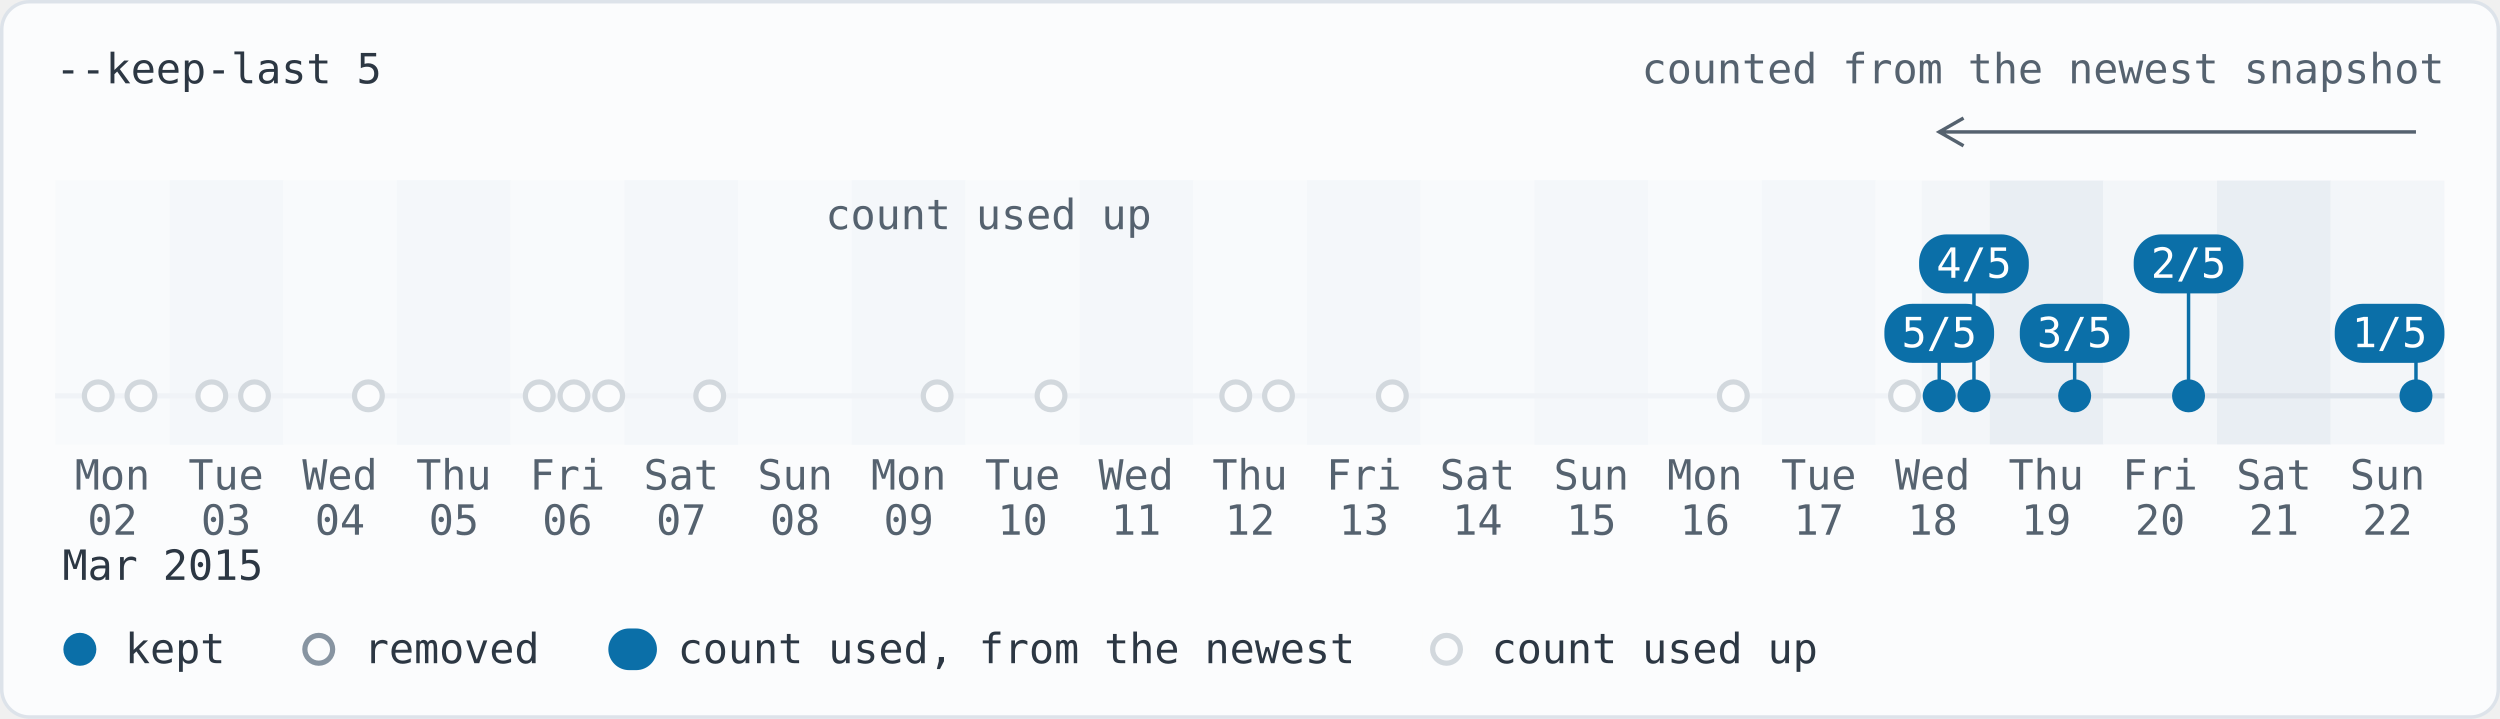
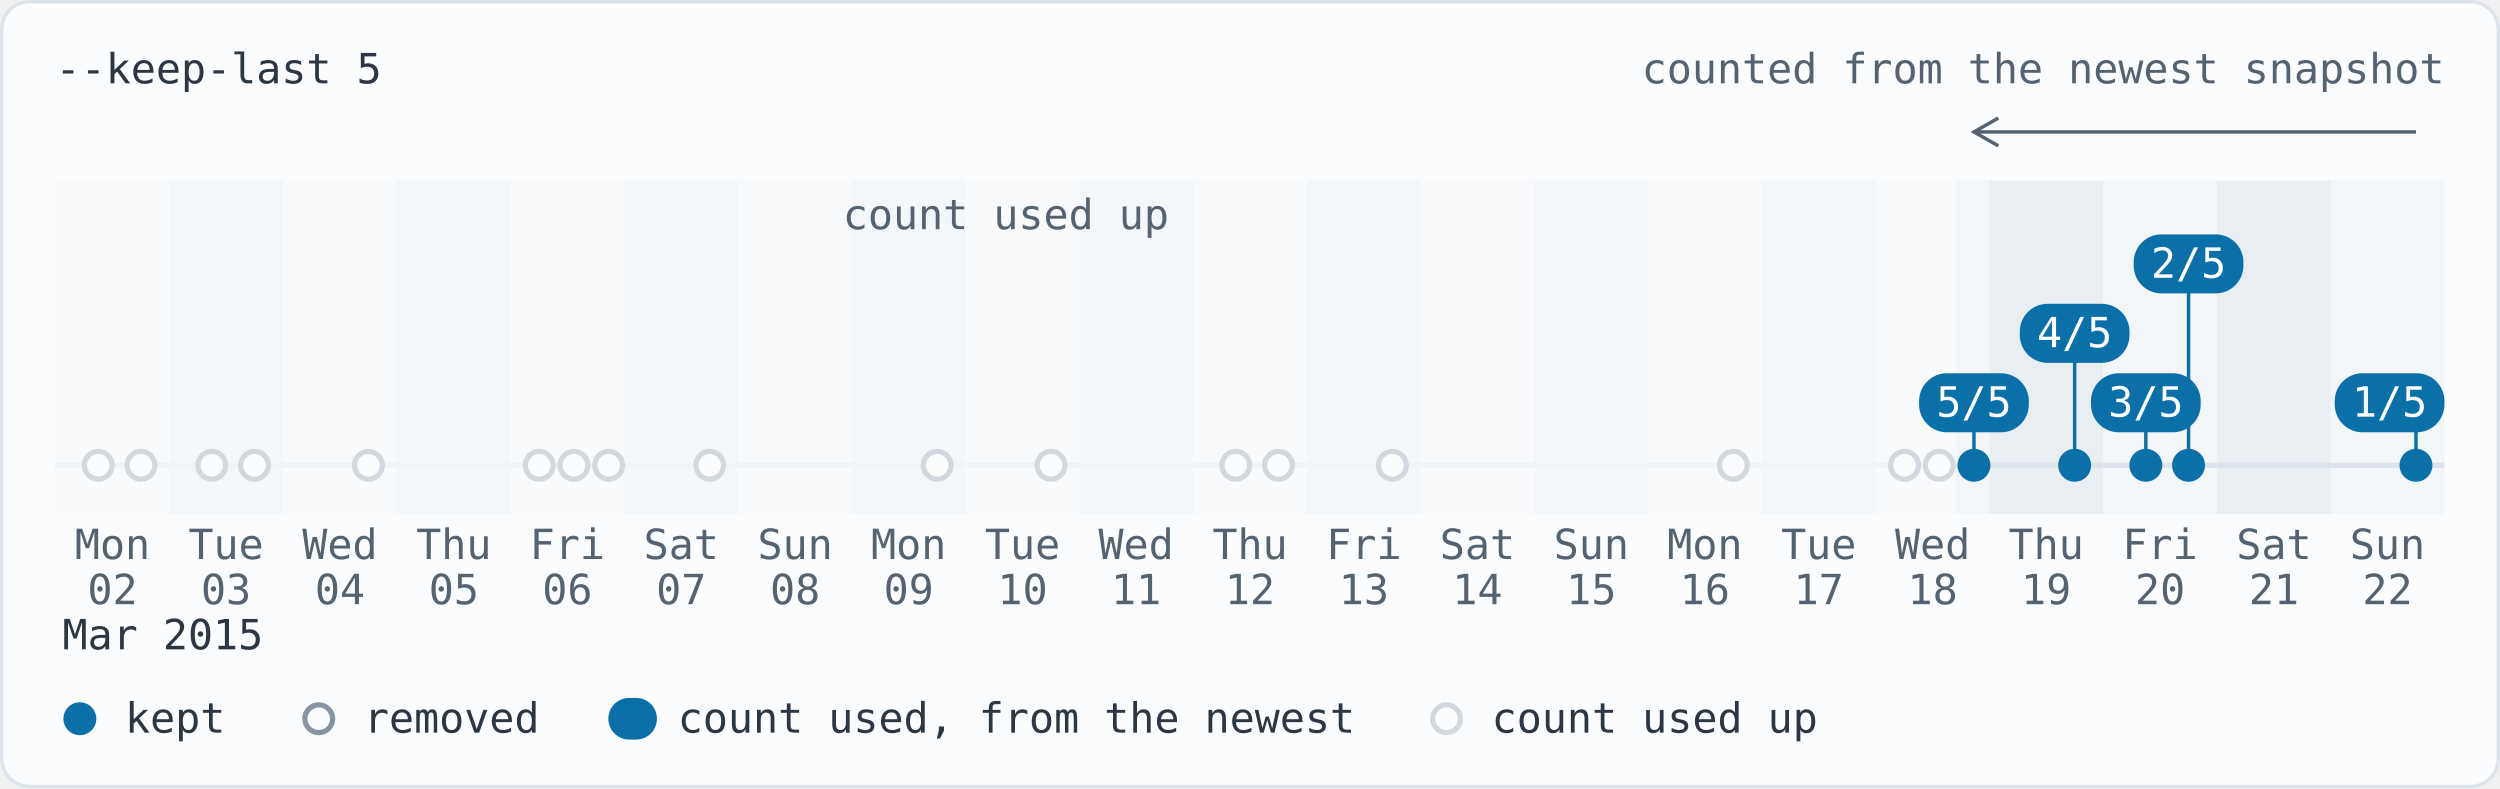
- <svg xmlns="http://www.w3.org/2000/svg" viewBox="0 0 720.0 207.0" width="720.0" height="207.0" role="img">
+ <svg xmlns="http://www.w3.org/2000/svg" viewBox="0 0 720.0 227.0" width="720.0" height="227.0" role="img">
  <style>
text { font-family: ui-monospace, SFMono-Regular, Menlo, Consolas, monospace; font-size: 12px; fill: #2c3743; }
.muted { fill: #55626f; }
.bg { fill: #fbfcfd; stroke: #dde3ea; }
.band, .lane { fill: #f3f6f9; }
.band2 { fill: #e9eef3; }
.fade { fill: #fbfcfd; opacity: 0.65; }
.axis, .sep { stroke: #dde3ea; stroke-width: 1.5; }
.kept { fill: #0b6fa8; stroke: #0b6fa8; stroke-width: 1.5; }
.removed { fill: #fbfcfd; stroke: #8794a1; stroke-width: 1.5; }
.snap { fill: #8794a1; }
.pill { fill: #0b6fa8; }
.on-pill { fill: #ffffff; }
.lead { stroke: #0b6fa8; stroke-width: 1; }
.arrow { stroke: #55626f; fill: none; }
.win { fill: #0b6fa8; fill-opacity: 0.1; stroke: #0b6fa8; stroke-width: 1.5; stroke-dasharray: 5 4; }
.hatch { fill: url(#hatch); }
.hatch-line { stroke: #c3ccd6; stroke-width: 1.5; }
@media (prefers-color-scheme: dark) {
  text { fill: #b4c0cd; }
  .muted { fill: #93a0ae; }
  .bg { fill: #0a0e13; stroke: #232b35; }
  .band, .lane { fill: #10161c; }
  .band2 { fill: #161d25; }
  .fade { fill: #0a0e13; }
  .axis, .sep { stroke: #232b35; }
  .kept { fill: #8be4f5; stroke: #8be4f5; }
  .removed { fill: #0a0e13; stroke: #6b7785; }
  .snap { fill: #6b7785; }
  .pill { fill: #8be4f5; }
  .on-pill { fill: #0a0e13; }
  .lead { stroke: #8be4f5; }
  .arrow { stroke: #93a0ae; }
  .win { fill: #8be4f5; stroke: #8be4f5; }
  .hatch-line { stroke: #3a4552; }
}
</style>
  <defs>
    <pattern id="hatch" width="6" height="6" patternUnits="userSpaceOnUse" patternTransform="rotate(45)">
      <line x1="0" y1="0" x2="0" y2="6" class="hatch-line" />
    </pattern>
  </defs>
-   <rect x="0.5" y="0.5" width="719.0" height="206.0" rx="8" class="bg" />
+   <rect x="0.5" y="0.5" width="719.0" height="226.0" rx="8" class="bg" />
  <text x="16.0" y="24.0" class="" text-anchor="start">--keep-last 5</text>
  <text x="704.0" y="24.0" class="muted" text-anchor="end">counted from the newest snapshot</text>
-   <path d="M 695.8 38 H 558.5 m 7 -4 l -7 4 l 7 4" class="arrow" />
-   <rect x="16.0" y="52.0" width="32.8" height="76.0" class="band" />
-   <rect x="48.8" y="52.0" width="32.8" height="76.0" class="band2" />
-   <rect x="81.5" y="52.0" width="32.8" height="76.0" class="band" />
-   <rect x="114.3" y="52.0" width="32.8" height="76.0" class="band2" />
-   <rect x="147.0" y="52.0" width="32.8" height="76.0" class="band" />
-   <rect x="179.8" y="52.0" width="32.8" height="76.0" class="band2" />
-   <rect x="212.6" y="52.0" width="32.8" height="76.0" class="band" />
-   <rect x="245.3" y="52.0" width="32.8" height="76.0" class="band2" />
-   <rect x="278.1" y="52.0" width="32.8" height="76.0" class="band" />
-   <rect x="310.9" y="52.0" width="32.8" height="76.0" class="band2" />
-   <rect x="343.6" y="52.0" width="32.8" height="76.0" class="band" />
-   <rect x="376.4" y="52.0" width="32.8" height="76.0" class="band2" />
-   <rect x="409.1" y="52.0" width="32.8" height="76.0" class="band" />
-   <rect x="441.9" y="52.0" width="32.8" height="76.0" class="band2" />
-   <rect x="474.7" y="52.0" width="32.8" height="76.0" class="band" />
-   <rect x="507.4" y="52.0" width="32.8" height="76.0" class="band2" />
-   <rect x="540.2" y="52.0" width="32.8" height="76.0" class="band" />
-   <rect x="573.0" y="52.0" width="32.8" height="76.0" class="band2" />
-   <rect x="605.7" y="52.0" width="32.8" height="76.0" class="band" />
-   <rect x="638.5" y="52.0" width="32.8" height="76.0" class="band2" />
-   <rect x="671.2" y="52.0" width="32.8" height="76.0" class="band" />
-   <line x1="16.0" y1="114.0" x2="704.0" y2="114.0" class="axis" />
-   <circle cx="695.8" cy="114.0" r="4.0" class="kept" />
-   <circle cx="630.3" cy="114.0" r="4.0" class="kept" />
-   <circle cx="597.5" cy="114.0" r="4.0" class="kept" />
-   <circle cx="568.5" cy="114.0" r="4.0" class="kept" />
-   <circle cx="558.5" cy="114.0" r="4.0" class="kept" />
-   <circle cx="548.5" cy="114.0" r="4.0" class="removed" />
-   <circle cx="499.2" cy="114.0" r="4.0" class="removed" />
-   <circle cx="401.0" cy="114.0" r="4.0" class="removed" />
-   <circle cx="368.2" cy="114.0" r="4.0" class="removed" />
-   <circle cx="355.9" cy="114.0" r="4.0" class="removed" />
-   <circle cx="302.7" cy="114.0" r="4.0" class="removed" />
-   <circle cx="269.9" cy="114.0" r="4.0" class="removed" />
-   <circle cx="204.4" cy="114.0" r="4.0" class="removed" />
-   <circle cx="175.3" cy="114.0" r="4.0" class="removed" />
-   <circle cx="165.3" cy="114.0" r="4.0" class="removed" />
-   <circle cx="155.3" cy="114.0" r="4.0" class="removed" />
-   <circle cx="106.1" cy="114.0" r="4.0" class="removed" />
-   <circle cx="73.3" cy="114.0" r="4.0" class="removed" />
-   <circle cx="61.0" cy="114.0" r="4.0" class="removed" />
-   <circle cx="40.6" cy="114.0" r="4.0" class="removed" />
-   <circle cx="28.3" cy="114.0" r="4.0" class="removed" />
-   <rect x="16.0" y="52.0" width="537.5" height="76.0" class="fade" />
-   <text x="284.7" y="66.0" class="muted" text-anchor="middle">count used up</text>
-   <line x1="695.8" y1="96.0" x2="695.8" y2="110.0" class="lead" />
-   <rect x="672.4" y="87.5" width="31.6" height="17.0" rx="8" class="pill" />
-   <text x="688.2" y="100.0" class="on-pill" text-anchor="middle">1/5</text>
-   <line x1="630.3" y1="76.0" x2="630.3" y2="110.0" class="lead" />
+   <path d="M 695.8 38 H 568.5 m 7 -4 l -7 4 l 7 4" class="arrow" />
+   <rect x="16.0" y="52.0" width="32.8" height="96.0" class="band" />
+   <rect x="48.8" y="52.0" width="32.8" height="96.0" class="band2" />
+   <rect x="81.5" y="52.0" width="32.8" height="96.0" class="band" />
+   <rect x="114.3" y="52.0" width="32.8" height="96.0" class="band2" />
+   <rect x="147.0" y="52.0" width="32.8" height="96.0" class="band" />
+   <rect x="179.8" y="52.0" width="32.8" height="96.0" class="band2" />
+   <rect x="212.6" y="52.0" width="32.8" height="96.0" class="band" />
+   <rect x="245.3" y="52.0" width="32.8" height="96.0" class="band2" />
+   <rect x="278.1" y="52.0" width="32.8" height="96.0" class="band" />
+   <rect x="310.9" y="52.0" width="32.8" height="96.0" class="band2" />
+   <rect x="343.6" y="52.0" width="32.8" height="96.0" class="band" />
+   <rect x="376.4" y="52.0" width="32.8" height="96.0" class="band2" />
+   <rect x="409.1" y="52.0" width="32.8" height="96.0" class="band" />
+   <rect x="441.9" y="52.0" width="32.8" height="96.0" class="band2" />
+   <rect x="474.7" y="52.0" width="32.8" height="96.0" class="band" />
+   <rect x="507.4" y="52.0" width="32.8" height="96.0" class="band2" />
+   <rect x="540.2" y="52.0" width="32.8" height="96.0" class="band" />
+   <rect x="573.0" y="52.0" width="32.8" height="96.0" class="band2" />
+   <rect x="605.7" y="52.0" width="32.8" height="96.0" class="band" />
+   <rect x="638.5" y="52.0" width="32.8" height="96.0" class="band2" />
+   <rect x="671.2" y="52.0" width="32.8" height="96.0" class="band" />
+   <line x1="16.0" y1="134.0" x2="704.0" y2="134.0" class="axis" />
+   <circle cx="695.8" cy="134.0" r="4.0" class="kept" />
+   <circle cx="630.3" cy="134.0" r="4.0" class="kept" />
+   <circle cx="618.0" cy="134.0" r="4.0" class="kept" />
+   <circle cx="597.5" cy="134.0" r="4.0" class="kept" />
+   <circle cx="568.5" cy="134.0" r="4.0" class="kept" />
+   <circle cx="558.5" cy="134.0" r="4.0" class="removed" />
+   <circle cx="548.5" cy="134.0" r="4.0" class="removed" />
+   <circle cx="499.2" cy="134.0" r="4.0" class="removed" />
+   <circle cx="401.0" cy="134.0" r="4.0" class="removed" />
+   <circle cx="368.2" cy="134.0" r="4.0" class="removed" />
+   <circle cx="355.9" cy="134.0" r="4.0" class="removed" />
+   <circle cx="302.7" cy="134.0" r="4.0" class="removed" />
+   <circle cx="269.9" cy="134.0" r="4.0" class="removed" />
+   <circle cx="204.4" cy="134.0" r="4.0" class="removed" />
+   <circle cx="175.3" cy="134.0" r="4.0" class="removed" />
+   <circle cx="165.3" cy="134.0" r="4.0" class="removed" />
+   <circle cx="155.3" cy="134.0" r="4.0" class="removed" />
+   <circle cx="106.1" cy="134.0" r="4.0" class="removed" />
+   <circle cx="73.3" cy="134.0" r="4.0" class="removed" />
+   <circle cx="61.0" cy="134.0" r="4.0" class="removed" />
+   <circle cx="40.6" cy="134.0" r="4.0" class="removed" />
+   <circle cx="28.3" cy="134.0" r="4.0" class="removed" />
+   <rect x="16.0" y="52.0" width="547.5" height="96.0" class="fade" />
+   <text x="289.7" y="66.0" class="muted" text-anchor="middle">count used up</text>
+   <line x1="695.8" y1="116.0" x2="695.8" y2="130.0" class="lead" />
+   <rect x="672.4" y="107.5" width="31.6" height="17.0" rx="8" class="pill" />
+   <text x="688.2" y="120.0" class="on-pill" text-anchor="middle">1/5</text>
+   <line x1="630.3" y1="76.0" x2="630.3" y2="130.0" class="lead" />
  <rect x="614.5" y="67.5" width="31.6" height="17.0" rx="8" class="pill" />
  <text x="630.3" y="80.0" class="on-pill" text-anchor="middle">2/5</text>
-   <line x1="597.5" y1="96.0" x2="597.5" y2="110.0" class="lead" />
+   <line x1="618.0" y1="116.0" x2="618.0" y2="130.0" class="lead" />
+   <rect x="602.2" y="107.5" width="31.6" height="17.0" rx="8" class="pill" />
+   <text x="618.0" y="120.0" class="on-pill" text-anchor="middle">3/5</text>
+   <line x1="597.5" y1="96.0" x2="597.5" y2="130.0" class="lead" />
  <rect x="581.7" y="87.5" width="31.6" height="17.0" rx="8" class="pill" />
-   <text x="597.5" y="100.0" class="on-pill" text-anchor="middle">3/5</text>
-   <line x1="568.5" y1="76.0" x2="568.5" y2="110.0" class="lead" />
-   <rect x="552.7" y="67.5" width="31.6" height="17.0" rx="8" class="pill" />
-   <text x="568.5" y="80.0" class="on-pill" text-anchor="middle">4/5</text>
-   <line x1="558.5" y1="96.0" x2="558.5" y2="110.0" class="lead" />
-   <rect x="542.7" y="87.5" width="31.6" height="17.0" rx="8" class="pill" />
-   <text x="558.5" y="100.0" class="on-pill" text-anchor="middle">5/5</text>
-   <text x="32.4" y="141.0" class="muted" text-anchor="middle">Mon</text>
-   <text x="32.4" y="154.0" class="muted" text-anchor="middle">02</text>
-   <text x="18.0" y="167.0" class="" text-anchor="start">Mar 2015</text>
-   <text x="65.1" y="141.0" class="muted" text-anchor="middle">Tue</text>
-   <text x="65.1" y="154.0" class="muted" text-anchor="middle">03</text>
-   <text x="97.9" y="141.0" class="muted" text-anchor="middle">Wed</text>
-   <text x="97.9" y="154.0" class="muted" text-anchor="middle">04</text>
-   <text x="130.7" y="141.0" class="muted" text-anchor="middle">Thu</text>
-   <text x="130.7" y="154.0" class="muted" text-anchor="middle">05</text>
-   <text x="163.4" y="141.0" class="muted" text-anchor="middle">Fri</text>
-   <text x="163.4" y="154.0" class="muted" text-anchor="middle">06</text>
-   <text x="196.2" y="141.0" class="muted" text-anchor="middle">Sat</text>
-   <text x="196.2" y="154.0" class="muted" text-anchor="middle">07</text>
-   <text x="229.0" y="141.0" class="muted" text-anchor="middle">Sun</text>
-   <text x="229.0" y="154.0" class="muted" text-anchor="middle">08</text>
-   <text x="261.7" y="141.0" class="muted" text-anchor="middle">Mon</text>
-   <text x="261.7" y="154.0" class="muted" text-anchor="middle">09</text>
-   <text x="294.5" y="141.0" class="muted" text-anchor="middle">Tue</text>
-   <text x="294.5" y="154.0" class="muted" text-anchor="middle">10</text>
-   <text x="327.2" y="141.0" class="muted" text-anchor="middle">Wed</text>
-   <text x="327.2" y="154.0" class="muted" text-anchor="middle">11</text>
-   <text x="360.0" y="141.0" class="muted" text-anchor="middle">Thu</text>
-   <text x="360.0" y="154.0" class="muted" text-anchor="middle">12</text>
-   <text x="392.8" y="141.0" class="muted" text-anchor="middle">Fri</text>
-   <text x="392.8" y="154.0" class="muted" text-anchor="middle">13</text>
-   <text x="425.5" y="141.0" class="muted" text-anchor="middle">Sat</text>
-   <text x="425.5" y="154.0" class="muted" text-anchor="middle">14</text>
-   <text x="458.3" y="141.0" class="muted" text-anchor="middle">Sun</text>
-   <text x="458.3" y="154.0" class="muted" text-anchor="middle">15</text>
-   <text x="491.0" y="141.0" class="muted" text-anchor="middle">Mon</text>
-   <text x="491.0" y="154.0" class="muted" text-anchor="middle">16</text>
-   <text x="523.8" y="141.0" class="muted" text-anchor="middle">Tue</text>
-   <text x="523.8" y="154.0" class="muted" text-anchor="middle">17</text>
-   <text x="556.6" y="141.0" class="muted" text-anchor="middle">Wed</text>
-   <text x="556.6" y="154.0" class="muted" text-anchor="middle">18</text>
-   <text x="589.3" y="141.0" class="muted" text-anchor="middle">Thu</text>
-   <text x="589.3" y="154.0" class="muted" text-anchor="middle">19</text>
-   <text x="622.1" y="141.0" class="muted" text-anchor="middle">Fri</text>
-   <text x="622.1" y="154.0" class="muted" text-anchor="middle">20</text>
-   <text x="654.9" y="141.0" class="muted" text-anchor="middle">Sat</text>
-   <text x="654.9" y="154.0" class="muted" text-anchor="middle">21</text>
-   <text x="687.6" y="141.0" class="muted" text-anchor="middle">Sun</text>
-   <text x="687.6" y="154.0" class="muted" text-anchor="middle">22</text>
-   <circle cx="23.0" cy="187.0" r="4.0" class="kept" />
-   <text x="36.0" y="191.0" class="" text-anchor="start">kept</text>
-   <circle cx="91.8" cy="187.0" r="4.0" class="removed" />
-   <text x="104.8" y="191.0" class="" text-anchor="start">removed</text>
-   <rect x="175.2" y="181.0" width="14" height="12" rx="6" class="pill" />
-   <text x="195.2" y="191.0" class="" text-anchor="start">count used, from the newest</text>
-   <circle cx="416.6" cy="187.0" r="4.0" class="removed" />
-   <rect x="409.6" y="181.0" width="14.0" height="12.0" class="fade" />
-   <text x="429.6" y="191.0" class="" text-anchor="start">count used up</text>
+   <text x="597.5" y="100.0" class="on-pill" text-anchor="middle">4/5</text>
+   <line x1="568.5" y1="116.0" x2="568.5" y2="130.0" class="lead" />
+   <rect x="552.7" y="107.5" width="31.6" height="17.0" rx="8" class="pill" />
+   <text x="568.5" y="120.0" class="on-pill" text-anchor="middle">5/5</text>
+   <text x="32.4" y="161.0" class="muted" text-anchor="middle">Mon</text>
+   <text x="32.4" y="174.0" class="muted" text-anchor="middle">02</text>
+   <text x="18.0" y="187.0" class="" text-anchor="start">Mar 2015</text>
+   <text x="65.1" y="161.0" class="muted" text-anchor="middle">Tue</text>
+   <text x="65.1" y="174.0" class="muted" text-anchor="middle">03</text>
+   <text x="97.9" y="161.0" class="muted" text-anchor="middle">Wed</text>
+   <text x="97.9" y="174.0" class="muted" text-anchor="middle">04</text>
+   <text x="130.7" y="161.0" class="muted" text-anchor="middle">Thu</text>
+   <text x="130.7" y="174.0" class="muted" text-anchor="middle">05</text>
+   <text x="163.4" y="161.0" class="muted" text-anchor="middle">Fri</text>
+   <text x="163.4" y="174.0" class="muted" text-anchor="middle">06</text>
+   <text x="196.2" y="161.0" class="muted" text-anchor="middle">Sat</text>
+   <text x="196.2" y="174.0" class="muted" text-anchor="middle">07</text>
+   <text x="229.0" y="161.0" class="muted" text-anchor="middle">Sun</text>
+   <text x="229.0" y="174.0" class="muted" text-anchor="middle">08</text>
+   <text x="261.7" y="161.0" class="muted" text-anchor="middle">Mon</text>
+   <text x="261.7" y="174.0" class="muted" text-anchor="middle">09</text>
+   <text x="294.5" y="161.0" class="muted" text-anchor="middle">Tue</text>
+   <text x="294.5" y="174.0" class="muted" text-anchor="middle">10</text>
+   <text x="327.2" y="161.0" class="muted" text-anchor="middle">Wed</text>
+   <text x="327.2" y="174.0" class="muted" text-anchor="middle">11</text>
+   <text x="360.0" y="161.0" class="muted" text-anchor="middle">Thu</text>
+   <text x="360.0" y="174.0" class="muted" text-anchor="middle">12</text>
+   <text x="392.8" y="161.0" class="muted" text-anchor="middle">Fri</text>
+   <text x="392.8" y="174.0" class="muted" text-anchor="middle">13</text>
+   <text x="425.5" y="161.0" class="muted" text-anchor="middle">Sat</text>
+   <text x="425.5" y="174.0" class="muted" text-anchor="middle">14</text>
+   <text x="458.3" y="161.0" class="muted" text-anchor="middle">Sun</text>
+   <text x="458.3" y="174.0" class="muted" text-anchor="middle">15</text>
+   <text x="491.0" y="161.0" class="muted" text-anchor="middle">Mon</text>
+   <text x="491.0" y="174.0" class="muted" text-anchor="middle">16</text>
+   <text x="523.8" y="161.0" class="muted" text-anchor="middle">Tue</text>
+   <text x="523.8" y="174.0" class="muted" text-anchor="middle">17</text>
+   <text x="556.6" y="161.0" class="muted" text-anchor="middle">Wed</text>
+   <text x="556.6" y="174.0" class="muted" text-anchor="middle">18</text>
+   <text x="589.3" y="161.0" class="muted" text-anchor="middle">Thu</text>
+   <text x="589.3" y="174.0" class="muted" text-anchor="middle">19</text>
+   <text x="622.1" y="161.0" class="muted" text-anchor="middle">Fri</text>
+   <text x="622.1" y="174.0" class="muted" text-anchor="middle">20</text>
+   <text x="654.9" y="161.0" class="muted" text-anchor="middle">Sat</text>
+   <text x="654.9" y="174.0" class="muted" text-anchor="middle">21</text>
+   <text x="687.6" y="161.0" class="muted" text-anchor="middle">Sun</text>
+   <text x="687.6" y="174.0" class="muted" text-anchor="middle">22</text>
+   <circle cx="23.0" cy="207.0" r="4.0" class="kept" />
+   <text x="36.0" y="211.0" class="" text-anchor="start">kept</text>
+   <circle cx="91.8" cy="207.0" r="4.0" class="removed" />
+   <text x="104.8" y="211.0" class="" text-anchor="start">removed</text>
+   <rect x="175.2" y="201.0" width="14" height="12" rx="6" class="pill" />
+   <text x="195.2" y="211.0" class="" text-anchor="start">count used, from the newest</text>
+   <circle cx="416.6" cy="207.0" r="4.0" class="removed" />
+   <rect x="409.6" y="201.0" width="14.0" height="12.0" class="fade" />
+   <text x="429.6" y="211.0" class="" text-anchor="start">count used up</text>
</svg>
